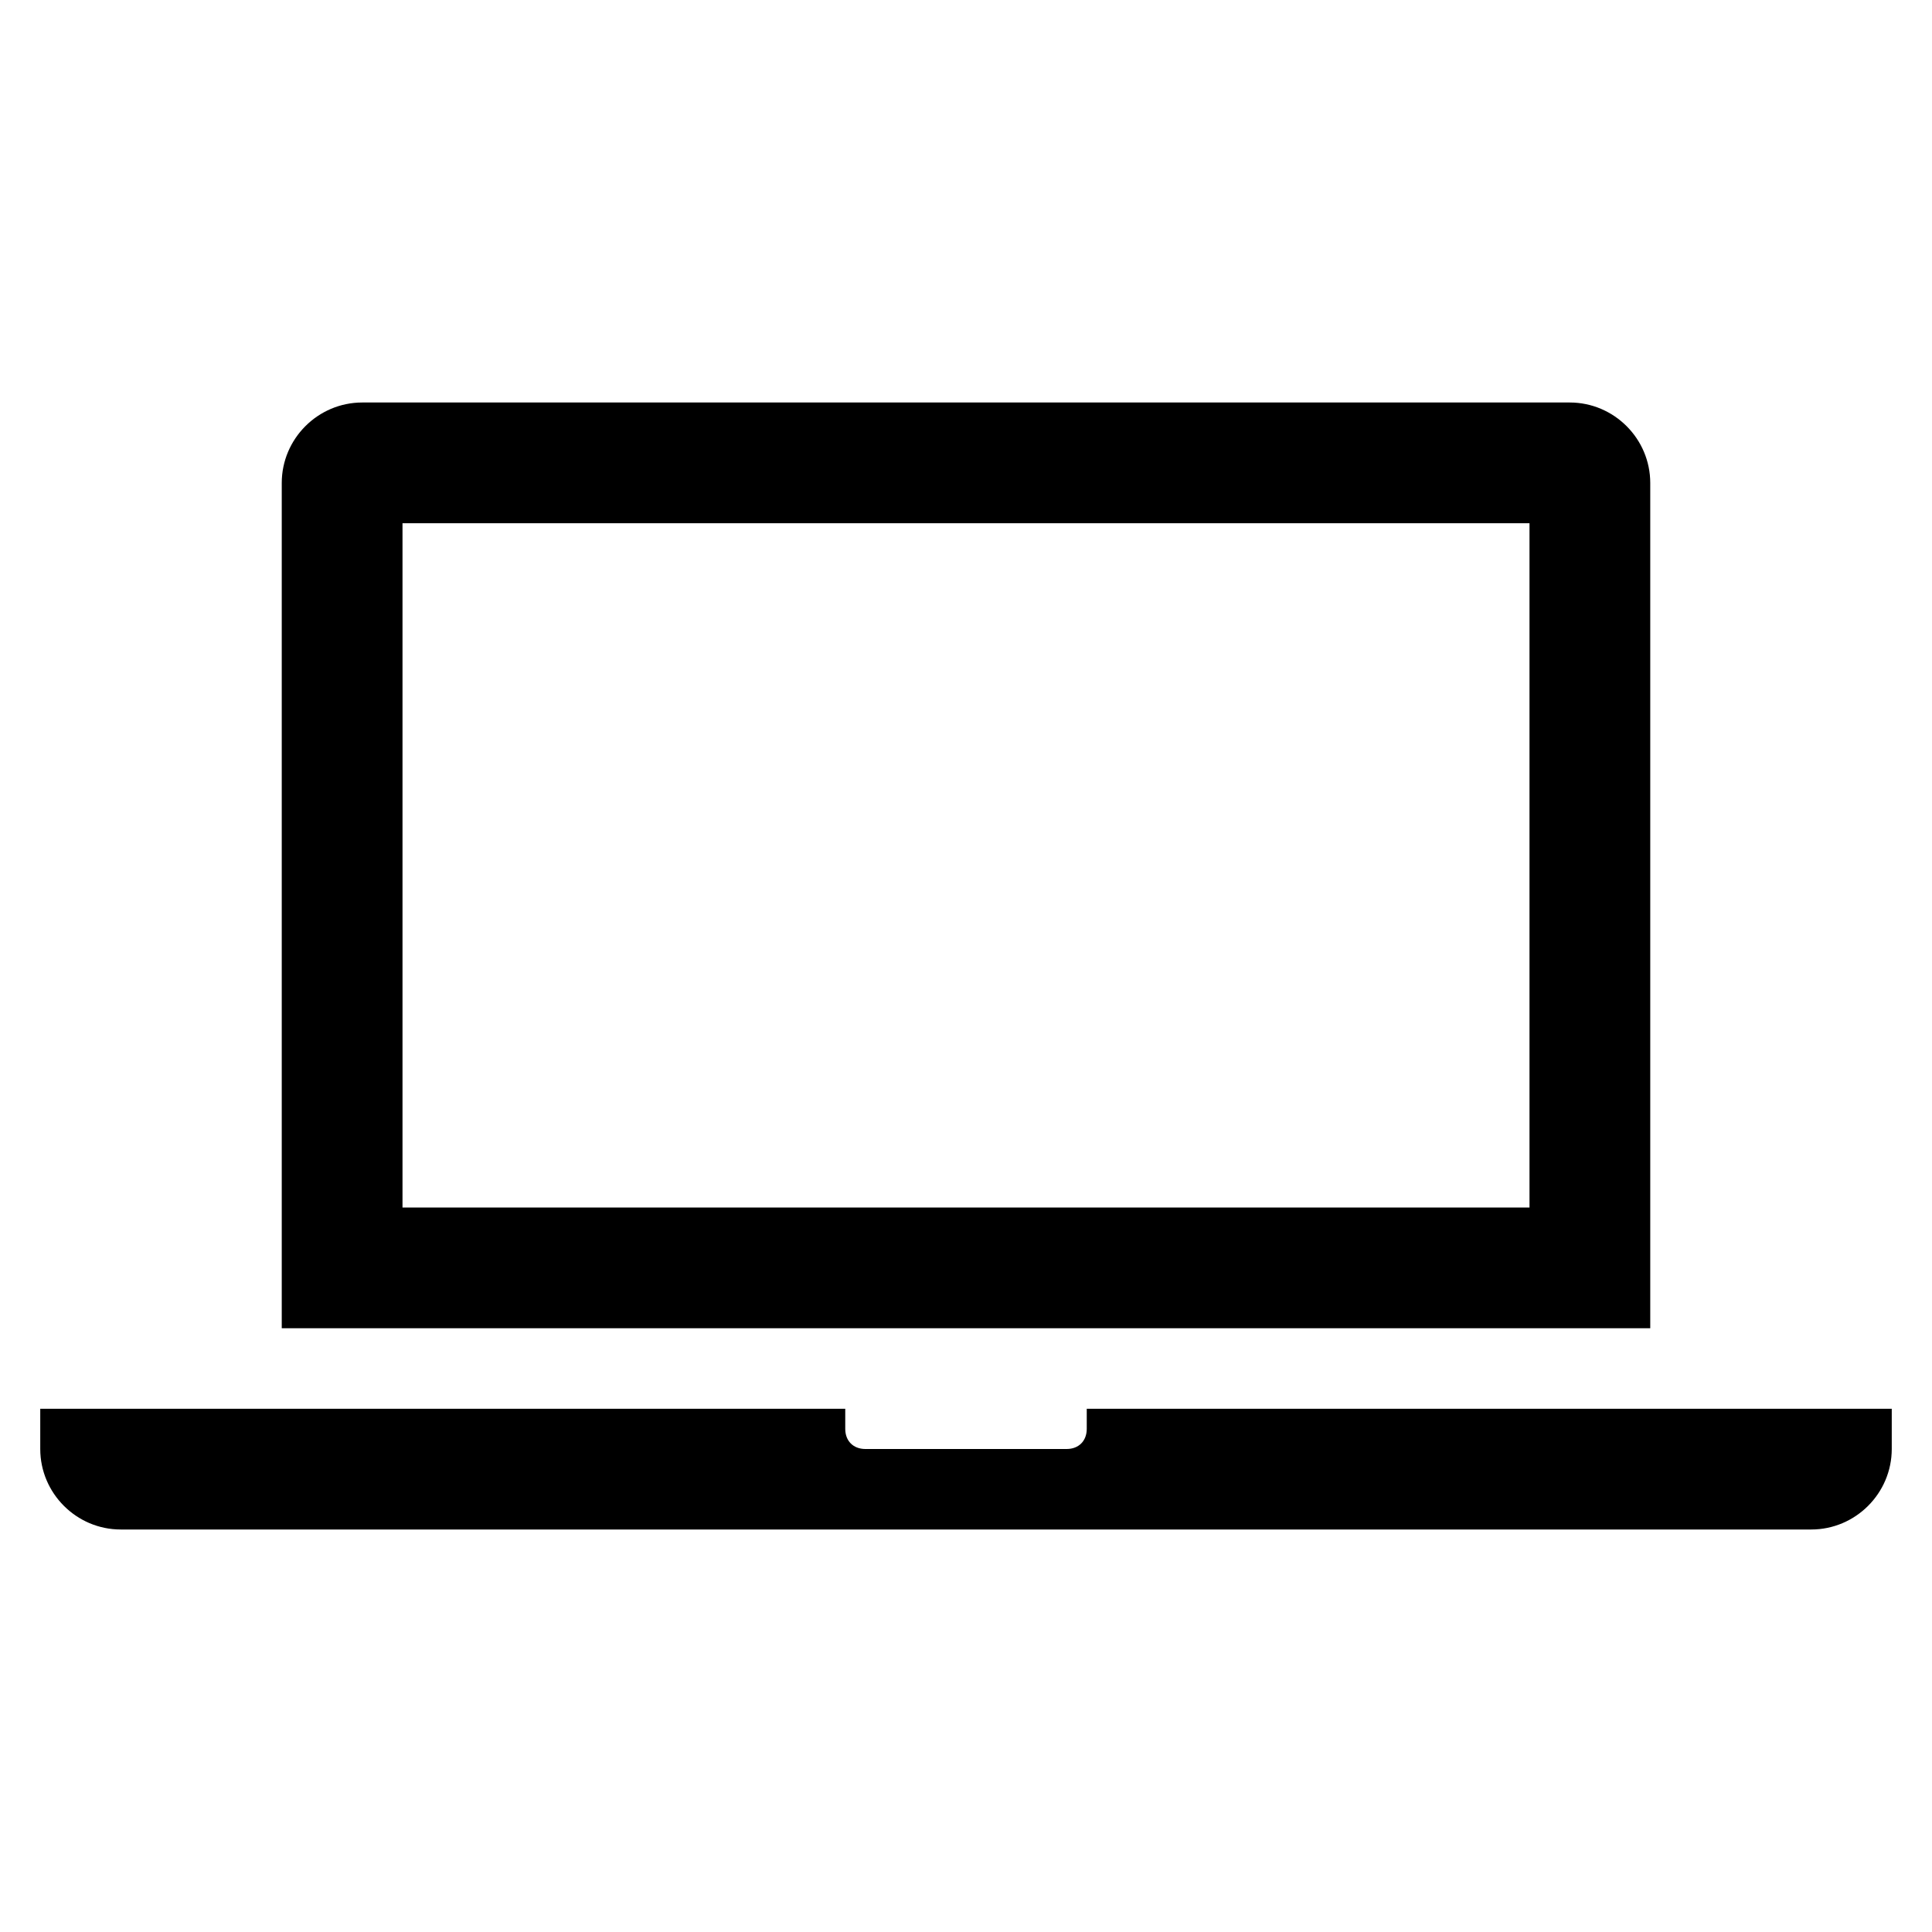
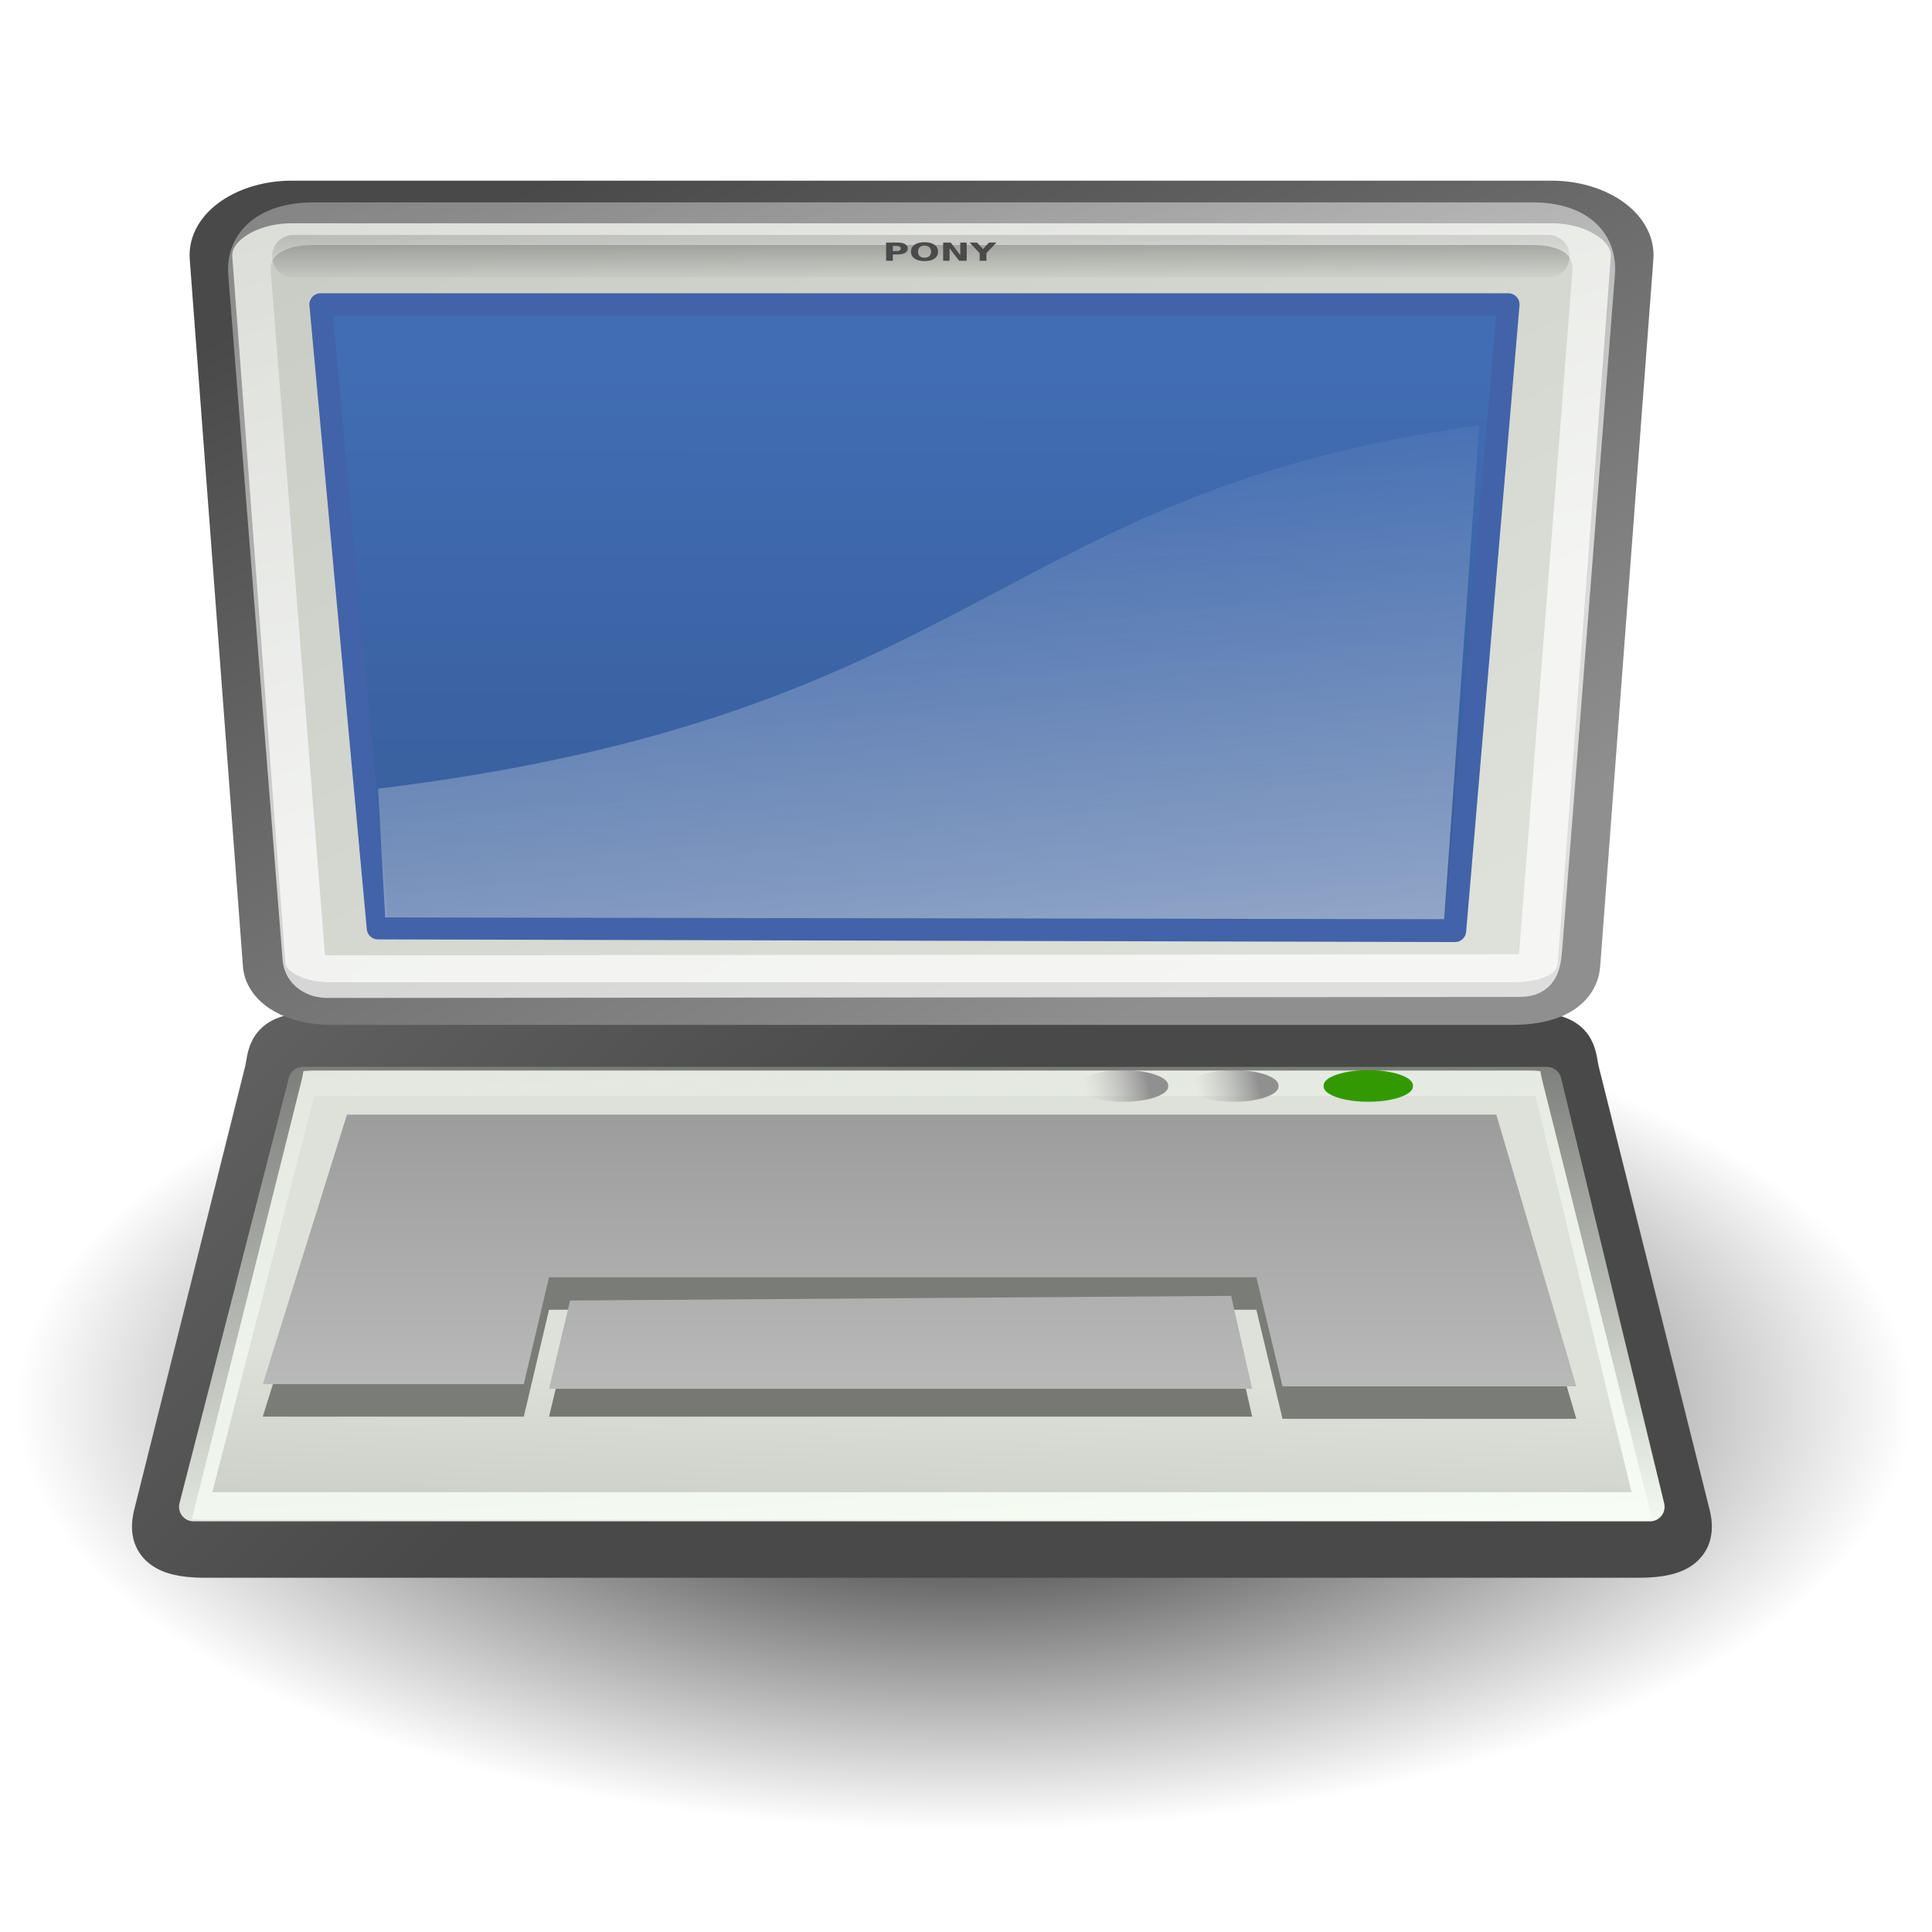
- <svg xmlns="http://www.w3.org/2000/svg" viewBox="0 0 96 96" id="Icons_Laptop" overflow="hidden">
-   <path d="M76 60 20 60 20 26 76 26 76 60ZM82 24C82 21.8 80.2 20 78 20L18 20C15.8 20 14 21.8 14 24L14 66 82 66 82 24Z" />
-   <path d="M54 70 54 71C54 71.6 53.6 72 53 72L43 72C42.4 72 42 71.6 42 71L42 70 2 70 2 72C2 74.2 3.8 76 6 76L90 76C92.2 76 94 74.2 94 72L94 70 54 70Z" />
+ <svg xmlns="http://www.w3.org/2000/svg" xmlns:xlink="http://www.w3.org/1999/xlink" version="1.0" width="128" height="128" id="svg2108">
+   <defs id="defs3">
+     <linearGradient id="linearGradient2245">
+       <stop id="stop2247" style="stop-color:#dde1d9;stop-opacity:1" offset="0" />
+       <stop id="stop2249" style="stop-color:#cacdc6;stop-opacity:1" offset="1" />
+     </linearGradient>
+     <linearGradient id="linearGradient2253">
+       <stop id="stop2255" style="stop-color:#8f8f8f;stop-opacity:1" offset="0" />
+       <stop id="stop2257" style="stop-color:#494949;stop-opacity:1" offset="1" />
+     </linearGradient>
+     <linearGradient id="linearGradient2667">
+       <stop id="stop2669" style="stop-color:#ffffff;stop-opacity:1" offset="0" />
+       <stop id="stop2671" style="stop-color:#fcfcff;stop-opacity:0" offset="1" />
+     </linearGradient>
+     <linearGradient id="linearGradient2711">
+       <stop id="stop2713" style="stop-color:#909090;stop-opacity:1" offset="0" />
+       <stop id="stop2715" style="stop-color:#bebebe;stop-opacity:0" offset="1" />
+     </linearGradient>
+     <linearGradient id="linearGradient2415">
+       <stop id="stop2417" style="stop-color:#ffffff;stop-opacity:1" offset="0" />
+       <stop id="stop2419" style="stop-color:#ffffff;stop-opacity:0" offset="1" />
+     </linearGradient>
+     <linearGradient id="linearGradient2454">
+       <stop id="stop2456" style="stop-color:#000000;stop-opacity:1" offset="0" />
+       <stop id="stop2458" style="stop-color:#000000;stop-opacity:0" offset="1" />
+     </linearGradient>
+     <linearGradient id="linearGradient2635">
+       <stop id="stop2637" style="stop-color:#f9fff5;stop-opacity:1" offset="0" />
+       <stop id="stop2639" style="stop-color:#f9fff5;stop-opacity:0" offset="1" />
+     </linearGradient>
+     <linearGradient id="linearGradient2683">
+       <stop id="stop2685" style="stop-color:#000000;stop-opacity:1" offset="0" />
+       <stop id="stop2687" style="stop-color:#000000;stop-opacity:0" offset="1" />
+     </linearGradient>
+     <linearGradient id="linearGradient2752">
+       <stop id="stop2754" style="stop-color:#9d9d9d;stop-opacity:1" offset="0" />
+       <stop id="stop2756" style="stop-color:#b9b9b9;stop-opacity:1" offset="1" />
+     </linearGradient>
+     <linearGradient id="linearGradient3400">
+       <stop id="stop3402" style="stop-color:#416db4;stop-opacity:1" offset="0" />
+       <stop id="stop3404" style="stop-color:#385e9b;stop-opacity:1" offset="1" />
+     </linearGradient>
+     <radialGradient cx="12.576" cy="67.502" r="8.766" fx="12.576" fy="67.502" id="radialGradient3466" xlink:href="#linearGradient2454" gradientUnits="userSpaceOnUse" gradientTransform="scale(1.925808,0.519262)" />
+     <linearGradient x1="8.113" y1="88.509" x2="8.113" y2="100.2" id="linearGradient3543" xlink:href="#linearGradient2752" gradientUnits="userSpaceOnUse" gradientTransform="matrix(5.829493,0,0,1.052177,3.719751,-32.14887)" />
+     <linearGradient x1="8.113" y1="88.509" x2="8.113" y2="100.2" id="linearGradient3545" xlink:href="#linearGradient2752" gradientUnits="userSpaceOnUse" gradientTransform="matrix(5.829493,0,0,1.052177,3.719751,-32.14887)" />
+     <linearGradient x1="13.629" y1="101.285" x2="8.649" y2="74.098" id="linearGradient3584" xlink:href="#linearGradient2635" gradientUnits="userSpaceOnUse" gradientTransform="matrix(5.551387,0,0,1.624532,6.790521,-60.98671)" />
+     <linearGradient x1="18.317" y1="48.643" x2="18.177" y2="52.536" id="linearGradient3592" xlink:href="#linearGradient2245" gradientUnits="userSpaceOnUse" gradientTransform="matrix(2.926016,0,0,3.082143,4.200812,-59.21478)" />
+     <linearGradient x1="10.391" y1="5.382" x2="32.537" y2="31.246" id="linearGradient3594" xlink:href="#linearGradient2253" gradientUnits="userSpaceOnUse" gradientTransform="matrix(2.860066,0,0,3.153212,4.200812,-59.21478)" />
+     <linearGradient x1="11.492" y1="1.654" x2="17.199" y2="26.729" id="linearGradient3625" xlink:href="#linearGradient2667" gradientUnits="userSpaceOnUse" gradientTransform="matrix(-3.59362,0,0,-1.640708,119.2345,72.03097)" />
+     <linearGradient x1="17.698" y1="13.005" x2="34.975" y2="55.201" id="linearGradient3628" xlink:href="#linearGradient2415" gradientUnits="userSpaceOnUse" gradientTransform="matrix(-2.931744,0,0,-1.652641,116.2875,67.76139)" />
+     <linearGradient x1="3.707" y1="171.291" x2="3.707" y2="162.451" id="linearGradient3631" xlink:href="#linearGradient2683" gradientUnits="userSpaceOnUse" gradientTransform="matrix(-15.09478,0,0,-0.3209797,116.2875,70.83673)" />
+     <linearGradient x1="-57.547" y1="38.653" x2="-57.495" y2="15.323" id="linearGradient3634" xlink:href="#linearGradient3400" gradientUnits="userSpaceOnUse" gradientTransform="matrix(-2.217918,0,0,-1.467047,-89.23727,80.9697)" />
+     <linearGradient x1="8.612" y1="7.229" x2="34.784" y2="33.34" id="linearGradient3637" xlink:href="#linearGradient2245" gradientUnits="userSpaceOnUse" gradientTransform="matrix(-2.989406,0,0,-1.620763,123.2327,71.98125)" />
+     <linearGradient x1="10.391" y1="5.382" x2="32.537" y2="31.246" id="linearGradient3639" xlink:href="#linearGradient2253" gradientUnits="userSpaceOnUse" gradientTransform="matrix(-2.922028,0,0,-1.658135,118.9333,69.59263)" />
+     <linearGradient x1="34.301" y1="3.938" x2="35.521" y2="3.845" id="linearGradient3647" xlink:href="#linearGradient2711" gradientUnits="userSpaceOnUse" />
+     <linearGradient x1="34.301" y1="3.938" x2="35.521" y2="3.845" id="linearGradient3649" xlink:href="#linearGradient2711" gradientUnits="userSpaceOnUse" />
+   </defs>
+   <g id="layer1" style="display:inline" />
+   <g id="layer2" style="display:inline">
+     <g id="g3655">
+       <path d="m 41.101,35.051 a 16.882,4.552 0 1 1 -33.764,0 16.882,4.552 0 1 1 33.764,0 z" transform="matrix(3.724613,0,0,6.211775,-26.29256,-124.7577)" id="path2886" style="fill:url(#radialGradient3466);fill-opacity:1;fill-rule:evenodd;stroke:none;stroke-width:1;marker:none;visibility:visible;display:inline;overflow:visible" />
+       <path d="m 20.936,68.998 80.287,0 c 2.899,0 2.531,0.945 2.829,2.134 l 7.341,29.339 c 0.297,1.189 0.07,2.134 -2.829,2.134 l -94.969,0 c -2.899,0 -3.126,-0.945 -2.829,-2.134 l 7.341,-29.339 c 0.297,-1.189 -0.07,-2.134 2.829,-2.134 z" id="path2888" style="fill:url(#linearGradient3592);fill-opacity:1;fill-rule:evenodd;stroke:url(#linearGradient3594);stroke-width:3.853;stroke-linecap:butt;stroke-linejoin:miter;stroke-miterlimit:4;stroke-opacity:1;stroke-dasharray:none;stroke-dashoffset:0;marker:none;visibility:visible;display:inline;overflow:visible" />
+       <g transform="matrix(1.25044,0,0,1.432865,-1.835613,-13.14977)" id="g3380">
+         <path d="m 19.851,62.22 -4.461,12.459 13.83,0 1.338,-4.941 37.476,0 1.387,5.043 15.566,0 -4.238,-12.562 -60.898,0 z" id="path2890" style="fill:#7a7d77;fill-opacity:1;fill-rule:evenodd;stroke:none" />
+         <path d="m 31.674,70.598 -1.115,4.082 37.253,0 -1.115,-4.296 -35.022,0.215 z" id="path2892" style="fill:#777874;fill-opacity:1;fill-rule:evenodd;stroke:none" />
+         <path d="m 19.851,60.717 -4.461,12.459 13.83,0 1.338,-4.941 37.476,0 1.387,5.043 15.566,0 -4.238,-12.562 -60.898,0 z" id="path2898" style="fill:url(#linearGradient3543);fill-opacity:1;fill-rule:evenodd;stroke:none" />
+         <path d="m 31.674,69.309 -1.115,4.082 37.253,0 -1.115,-4.296 -35.022,0.215 z" id="path2900" style="fill:url(#linearGradient3545);fill-opacity:1;fill-rule:evenodd;stroke:none;stroke-width:0.25pt;marker:none;visibility:visible;display:inline;overflow:visible" />
+       </g>
+       <path d="m 20.07,71.647 82.42,0 6.83,28.182 -96.495,0 7.246,-28.182 z" id="path2902" style="fill:none;stroke:url(#linearGradient3584);stroke-width:1.927;stroke-linecap:butt;stroke-linejoin:round;stroke-miterlimit:4;stroke-opacity:1;stroke-dashoffset:0;marker:none;visibility:visible;display:inline;overflow:visible" />
+       <path d="m 100.199,66.488 -78.285,0 c -2.411,0 -4.297,-1.068 -4.41,-2.567 L 13.979,17.081 c -0.154,-2.047 2.384,-3.7 5.345,-3.7 l 83.463,0 c 2.961,0 5.499,1.653 5.345,3.7 l -3.524,46.84 c -0.107,1.417 -1.449,2.567 -4.41,2.567 z" id="path2876" style="fill:url(#linearGradient3637);fill-opacity:1;fill-rule:evenodd;stroke:url(#linearGradient3639);stroke-width:2.824;stroke-linecap:butt;stroke-linejoin:miter;stroke-miterlimit:4;stroke-opacity:1;stroke-dashoffset:0;marker:none;visibility:visible;display:inline;overflow:visible" />
+       <path d="m 96.396,61.671 3.535,-41.499 -78.69,0 3.799,41.323 71.356,0.176 z" id="path2878" style="fill:url(#linearGradient3634);fill-opacity:1;fill-rule:evenodd;stroke:#4263a8;stroke-width:1.485;stroke-linecap:butt;stroke-linejoin:round;stroke-miterlimit:4;stroke-opacity:1;stroke-dasharray:none;stroke-dashoffset:0;marker:none;visibility:visible;display:inline;overflow:visible" />
+       <path d="m 102.589,16.971 -83.154,0" id="path2880" style="fill:none;stroke:url(#linearGradient3631);stroke-width:2.814;stroke-linecap:round;stroke-linejoin:miter;stroke-miterlimit:4;stroke-opacity:0.248" />
+       <path d="m 100.639,64.637 -78.966,0.069 c -0.751,6.58e-4 -1.48,-0.434 -1.54,-1.195 l -3.603,-45.421 c -0.154,-1.936 1.428,-3.27 4.229,-3.27 l 80.761,0 c 2.801,0 4.215,1.335 4.064,3.27 L 102.079,62.945 c -0.102,1.311 -0.44,1.691 -1.441,1.692 z" id="path2882" style="fill:none;stroke:url(#linearGradient3628);stroke-width:2.824;stroke-linecap:butt;stroke-linejoin:miter;stroke-miterlimit:4;stroke-opacity:0.701;stroke-dashoffset:0;marker:none;visibility:visible;display:inline;overflow:visible" />
+       <path d="M 95.68,60.901 98.008,28.176 C 65.973,32.572 64.88,47.39 25.049,52.251 l 0.468,8.529 70.163,0.121 z" id="path2884" style="opacity:0.531;fill:url(#linearGradient3625);fill-opacity:1;fill-rule:evenodd;stroke:none" />
+       <path d="m 35.621,3.938 a 0.84,0.84 0 1 1 -1.679,0 0.84,0.84 0 1 1 1.679,0 z" transform="matrix(-3.522204,0,0,-1.205778,196.946,76.69521)" id="path2904" style="fill:url(#linearGradient3649);fill-opacity:1;fill-rule:evenodd;stroke:none;stroke-width:0.5;marker:none;visibility:visible;display:inline;overflow:visible" />
+       <path d="m 35.621,3.938 a 0.84,0.84 0 1 1 -1.679,0 0.84,0.84 0 1 1 1.679,0 z" transform="matrix(-3.522204,0,0,-1.205778,204.2523,76.69521)" id="path2906" style="fill:url(#linearGradient3647);fill-opacity:1;fill-rule:evenodd;stroke:none;stroke-width:0.5;marker:none;visibility:visible;display:inline;overflow:visible" />
+       <path d="m 35.621,3.938 a 0.84,0.84 0 1 1 -1.679,0 0.84,0.84 0 1 1 1.679,0 z" transform="matrix(-3.522204,0,0,-1.205778,213.16,76.69521)" id="path2908" style="fill:#339900;fill-opacity:1;fill-rule:evenodd;stroke:none;stroke-width:0.5;marker:none;visibility:visible;display:inline;overflow:visible" />
+       <path d="m 58.707,16.069 0.745,0 c 0.222,10e-7 0.392,0.034 0.51,0.103 0.119,0.068 0.178,0.165 0.178,0.291 -2e-6,0.126 -0.059,0.224 -0.178,0.292 -0.118,0.068 -0.288,0.102 -0.51,0.102 l -0.296,0 0,0.418 -0.449,0 0,-1.205 m 0.449,0.225 0,0.337 0.248,0 c 0.087,0 0.154,-0.015 0.202,-0.044 0.047,-0.03 0.071,-0.071 0.071,-0.125 0,-0.054 -0.024,-0.095 -0.071,-0.124 -0.047,-0.029 -0.115,-0.044 -0.202,-0.044 l -0.248,0 m 2.096,-0.022 c -0.137,1e-6 -0.243,0.035 -0.318,0.105 -0.075,0.07 -0.113,0.168 -0.113,0.295 0,0.126 0.038,0.225 0.113,0.295 0.075,0.07 0.182,0.105 0.318,0.105 0.138,0 0.244,-0.035 0.32,-0.105 0.075,-0.07 0.113,-0.168 0.113,-0.295 -2e-6,-0.127 -0.038,-0.226 -0.113,-0.295 -0.075,-0.07 -0.182,-0.105 -0.32,-0.105 m 0,-0.225 c 0.28,0 0.499,0.055 0.658,0.166 0.159,0.111 0.238,0.264 0.238,0.459 -3e-6,0.195 -0.079,0.348 -0.238,0.459 -0.159,0.111 -0.378,0.166 -0.658,0.166 -0.279,0 -0.498,-0.055 -0.658,-0.166 -0.159,-0.111 -0.238,-0.264 -0.238,-0.459 0,-0.195 0.079,-0.348 0.238,-0.459 0.159,-0.111 0.379,-0.166 0.658,-0.166 m 1.234,0.022 0.502,0 0.633,0.827 0,-0.827 0.426,0 0,1.205 -0.502,0 -0.633,-0.827 0,0.827 -0.426,0 0,-1.205 m 1.754,0 0.491,0 0.397,0.43 0.397,-0.43 0.492,0 -0.664,0.698 0,0.508 -0.449,0 0,-0.508 -0.664,-0.698" id="path2914" style="font-size:0.903px;font-style:normal;font-variant:normal;font-weight:bold;font-stretch:normal;writing-mode:lr-tb;text-anchor:start;fill:#4a4a4a;fill-opacity:1;stroke:none;font-family:Bitstream Vera Sans" />
+     </g>
+   </g>
</svg>
